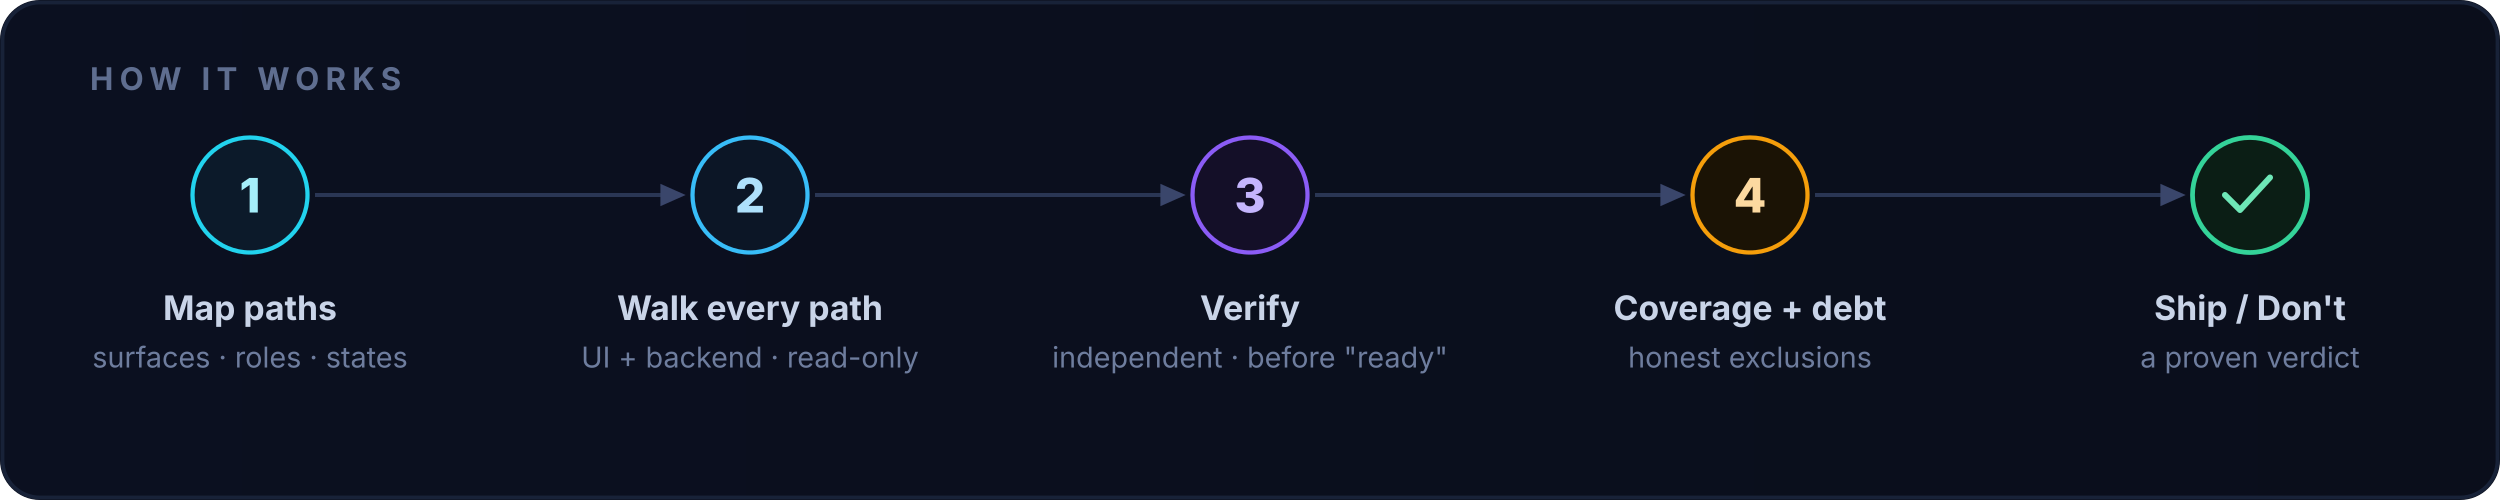
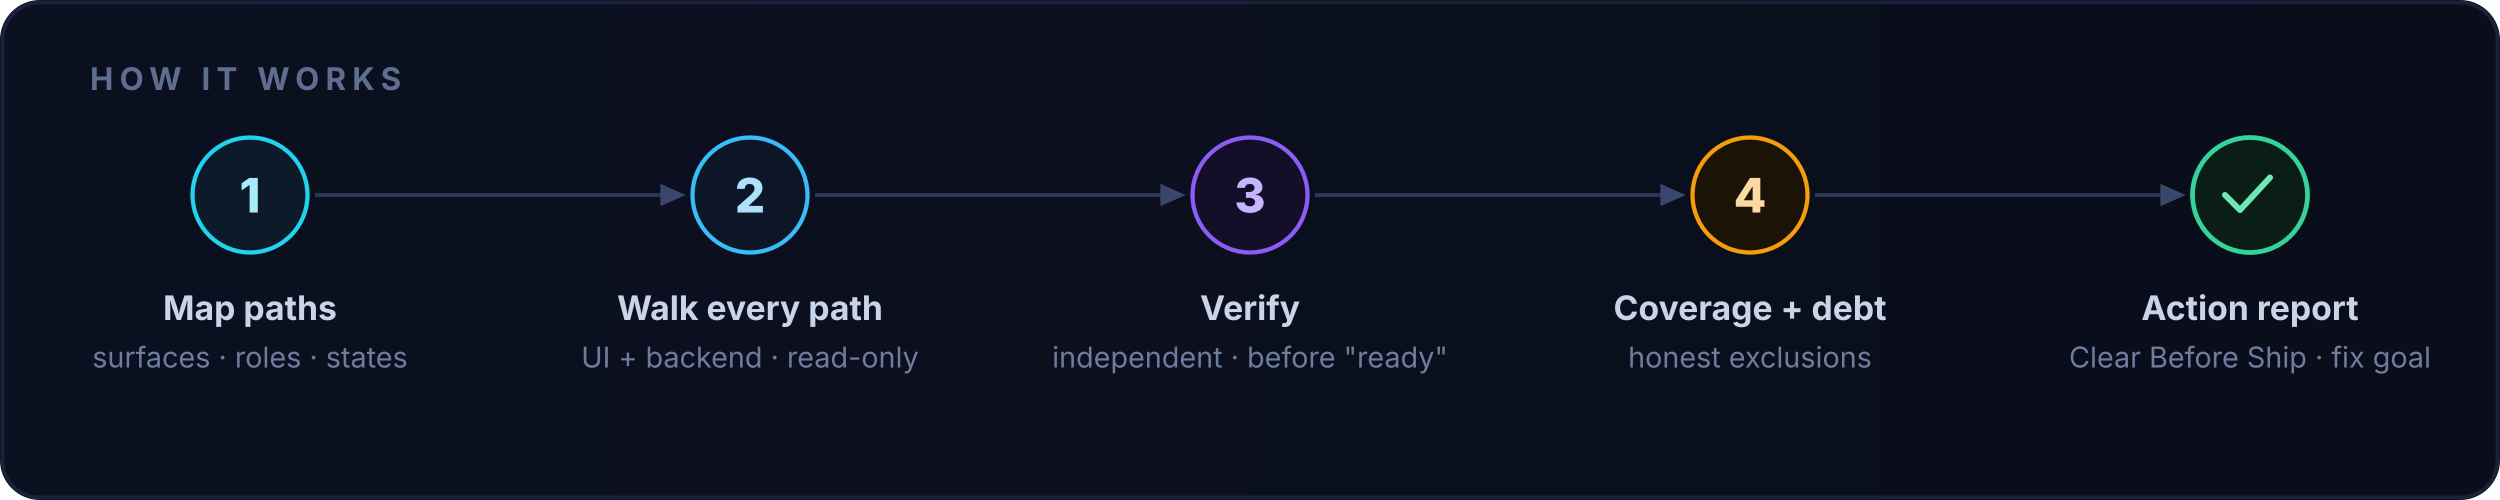
- <svg xmlns="http://www.w3.org/2000/svg" viewBox="0 0 1000 200" width="1000" height="200" role="img" aria-label="How Shipworthy works: map the path universe, walk every safe path, run an independent verifier, report coverage and evidence debt, then issue a proven ship-or-don't verdict">
+ <svg xmlns="http://www.w3.org/2000/svg" viewBox="0 0 1000 200" width="1000" height="200" role="img" aria-label="How Shipworthy works: map the path universe, walk every safe path, verify, report Clear Before Ship and Passed / Keep evidence, then offer a fix goal">
  <defs>
    <linearGradient id="fbg" x1="0" y1="0" x2="1" y2="0">
      <stop offset="0" stop-color="#0B1020" />
      <stop offset="1" stop-color="#0A0E1B" />
    </linearGradient>
    <style>
      .sans{font-family:Inter,ui-sans-serif,system-ui,-apple-system,"Segoe UI",Roboto,Arial,sans-serif}
      .lab{font-weight:700;fill:#C9D4E8}.sub{fill:#6E7D9E}
    </style>
    <marker id="farw" viewBox="0 0 10 10" refX="7" refY="5" markerWidth="7" markerHeight="7" orient="auto-start-reverse">
      <path d="M0 1 L9 5 L0 9 z" fill="#3A466B" />
    </marker>
  </defs>
  <rect width="1000" height="200" rx="16" fill="url(#fbg)" />
  <rect x="1" y="1" width="998" height="198" rx="15" fill="none" stroke="#182238" stroke-width="1.5" />
  <text x="36" y="36" class="sans" font-size="12.5" font-weight="700" letter-spacing="2.5" fill="#5F6E90">HOW IT WORKS</text>
  <g stroke-width="1.6" fill="none">
    <line x1="126" y1="78" x2="272" y2="78" stroke="#2A3654" marker-end="url(#farw)" />
    <line x1="326" y1="78" x2="472" y2="78" stroke="#2A3654" marker-end="url(#farw)" />
    <line x1="526" y1="78" x2="672" y2="78" stroke="#2A3654" marker-end="url(#farw)" />
    <line x1="726" y1="78" x2="872" y2="78" stroke="#2A3654" marker-end="url(#farw)" />
  </g>
  <g class="sans" text-anchor="middle">
    <circle cx="100" cy="78" r="23" fill="#0C1A2A" stroke="#22D3EE" stroke-width="1.7" />
    <text x="100" y="85" font-size="19" font-weight="800" fill="#A5EEF9">1</text>
    <text x="100" y="128" class="lab" fill="#C9D4E8" font-size="13.5">Map paths</text>
    <text x="100" y="147" class="sub" fill="#6E7D9E" font-size="11.5">surfaces · roles · states</text>
    <circle cx="300" cy="78" r="23" fill="#0C1626" stroke="#38BDF8" stroke-width="1.7" />
    <text x="300" y="85" font-size="19" font-weight="800" fill="#AEE0FB">2</text>
    <text x="300" y="128" class="lab" fill="#C9D4E8" font-size="13.5">Walk every path</text>
    <text x="300" y="147" class="sub" fill="#6E7D9E" font-size="11.5">UI + backend · read-only</text>
    <circle cx="500" cy="78" r="23" fill="#140F28" stroke="#8B5CF6" stroke-width="1.7" />
    <text x="500" y="85" font-size="19" font-weight="800" fill="#C4B5FD">3</text>
    <text x="500" y="128" class="lab" fill="#C9D4E8" font-size="13.5">Verify</text>
    <text x="500" y="147" class="sub" fill="#6E7D9E" font-size="11.5">independent · before "ready"</text>
    <circle cx="700" cy="78" r="23" fill="#1B1305" stroke="#F59E0B" stroke-width="1.7" />
    <text x="700" y="85" font-size="19" font-weight="800" fill="#FCD9A0">4</text>
    <text x="700" y="128" class="lab" fill="#C9D4E8" font-size="13.5">Coverage + debt</text>
    <text x="700" y="147" class="sub" fill="#6E7D9E" font-size="11.5">honest exclusions</text>
    <circle cx="900" cy="78" r="23" fill="#0B1E15" stroke="#34D399" stroke-width="1.9" />
    <path d="M890 78 l6 6 l12 -13" fill="none" stroke="#6EE7B7" stroke-width="2.4" stroke-linecap="round" stroke-linejoin="round" />
-     <text x="900" y="128" class="lab" font-size="13.5" fill="#A7F3D0">Ship / Don't</text>
-     <text x="900" y="147" class="sub" fill="#6E7D9E" font-size="11.5">a proven verdict</text>
+     <text x="900" y="128" class="lab" font-size="13.5" fill="#A7F3D0">Action report</text>
+     <text x="900" y="147" class="sub" fill="#6E7D9E" font-size="11.5">Clear Before Ship · fix goal</text>
  </g>
</svg>
